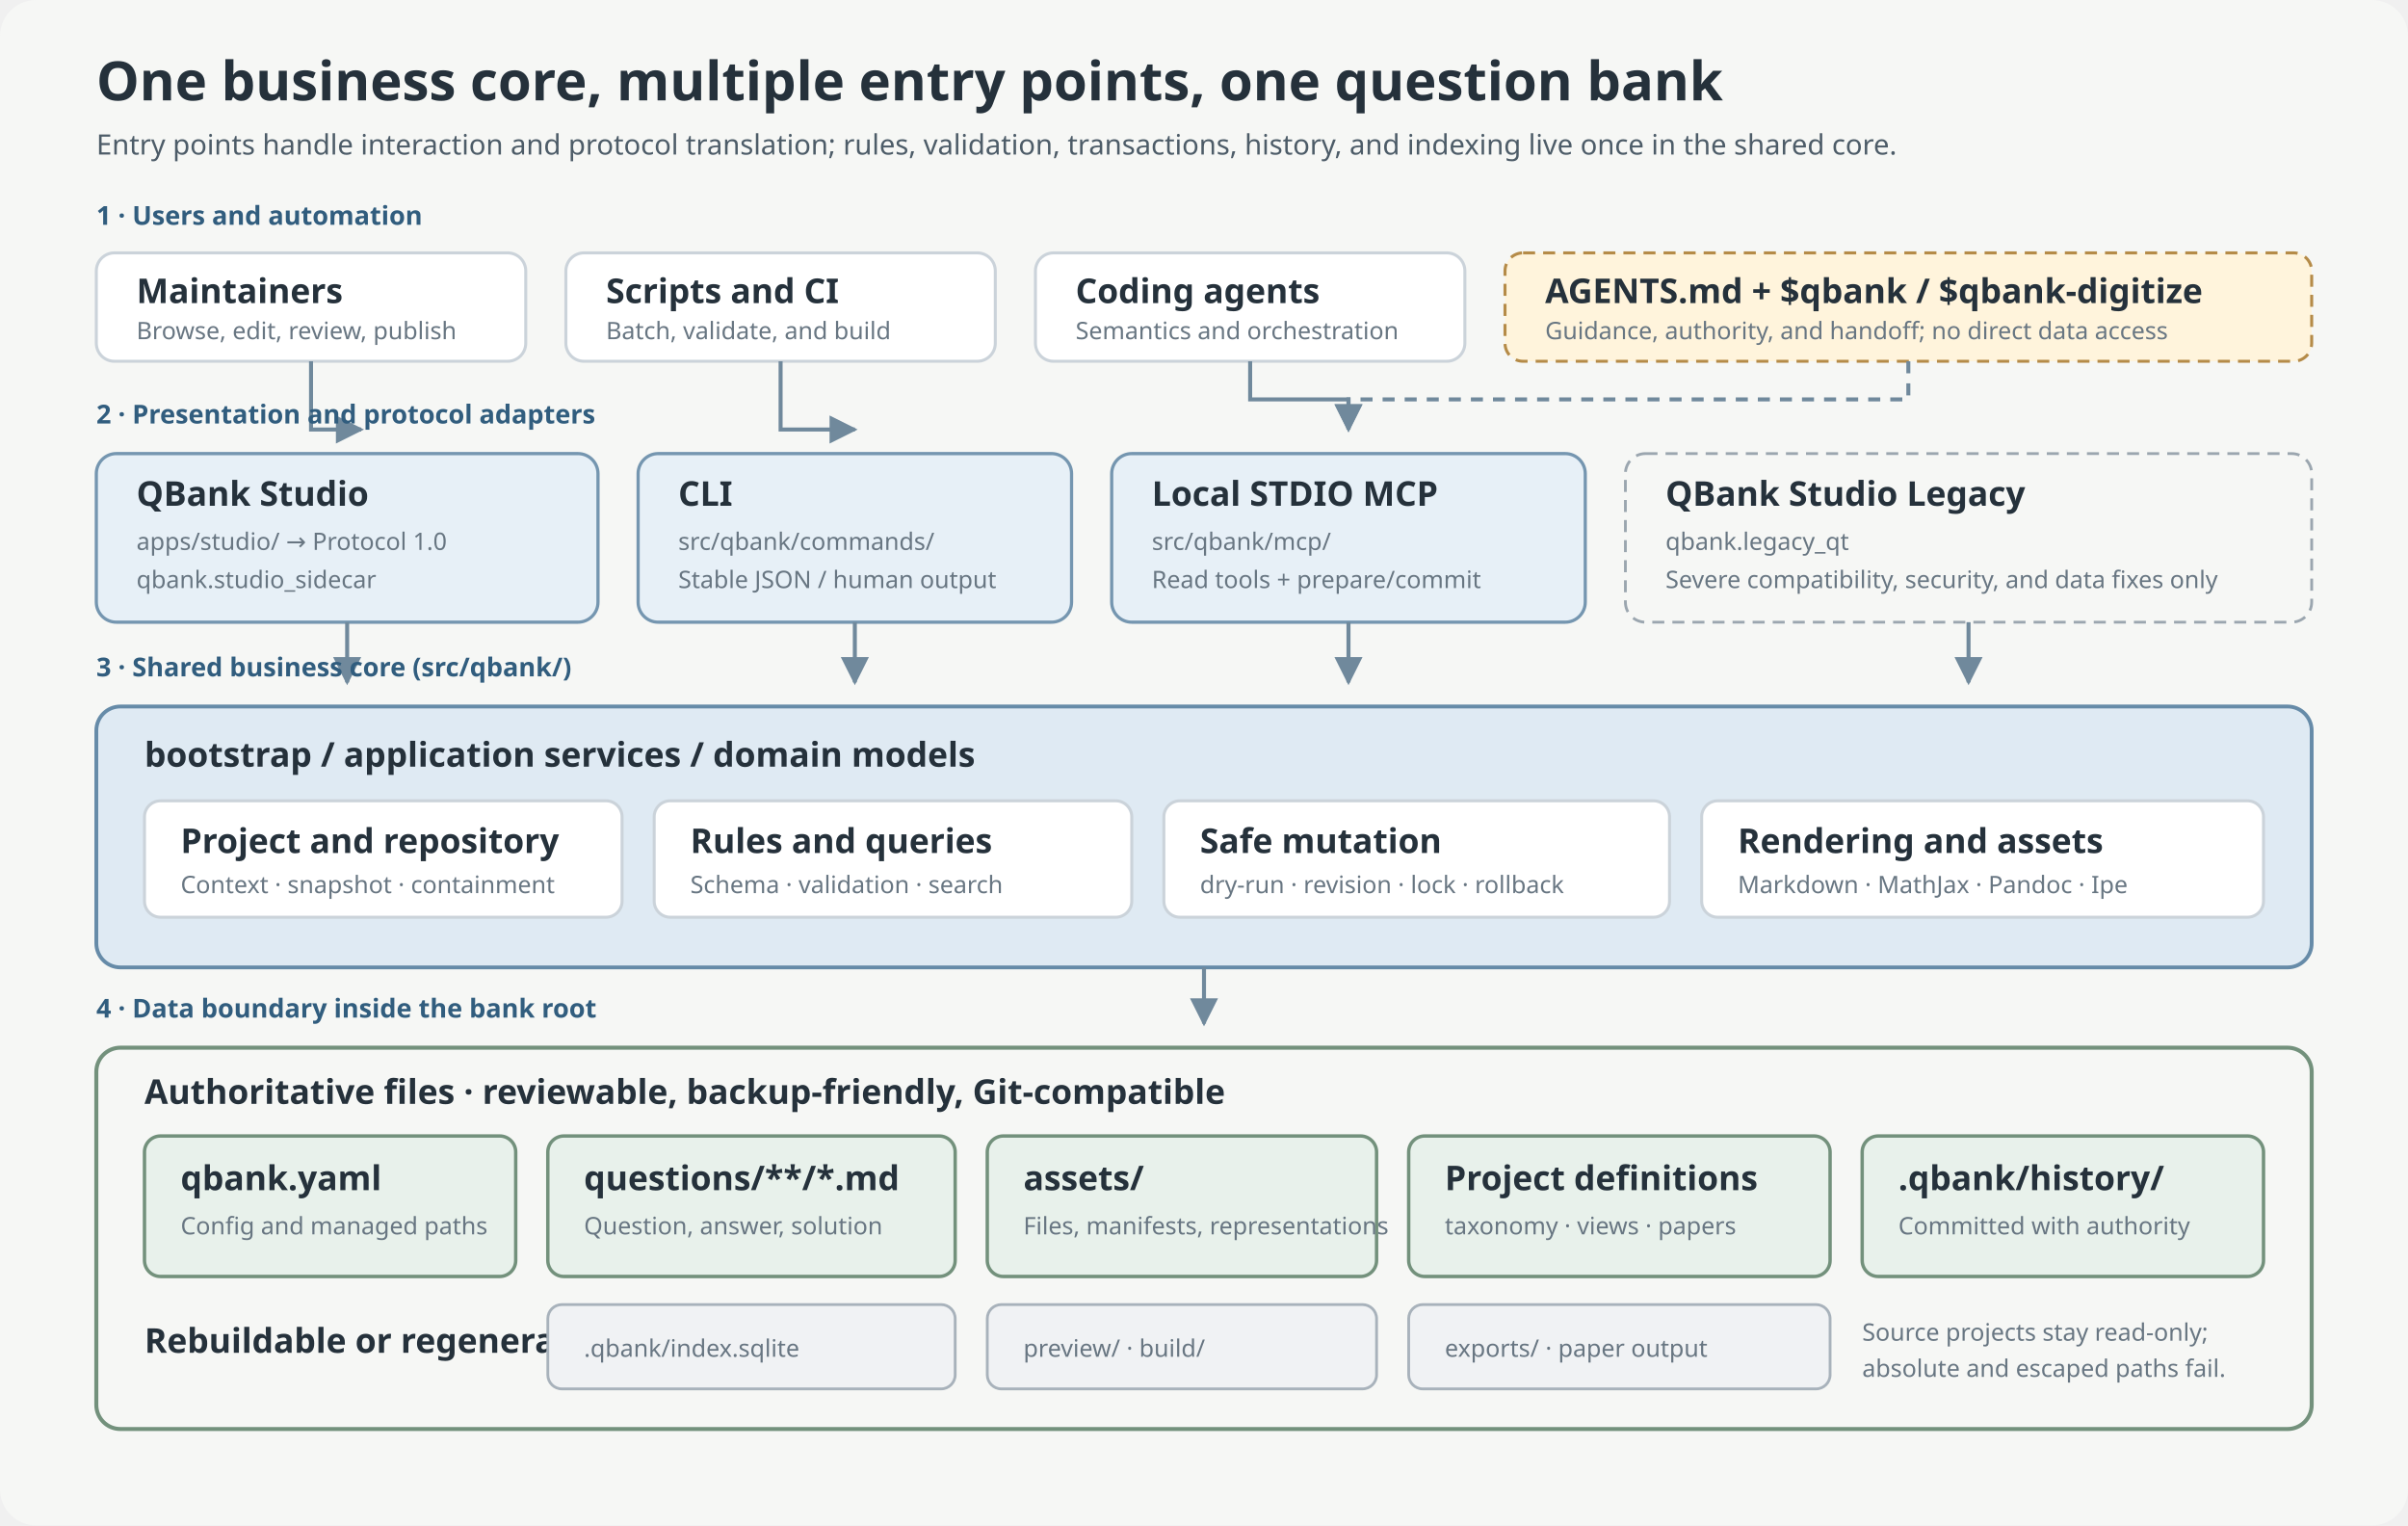
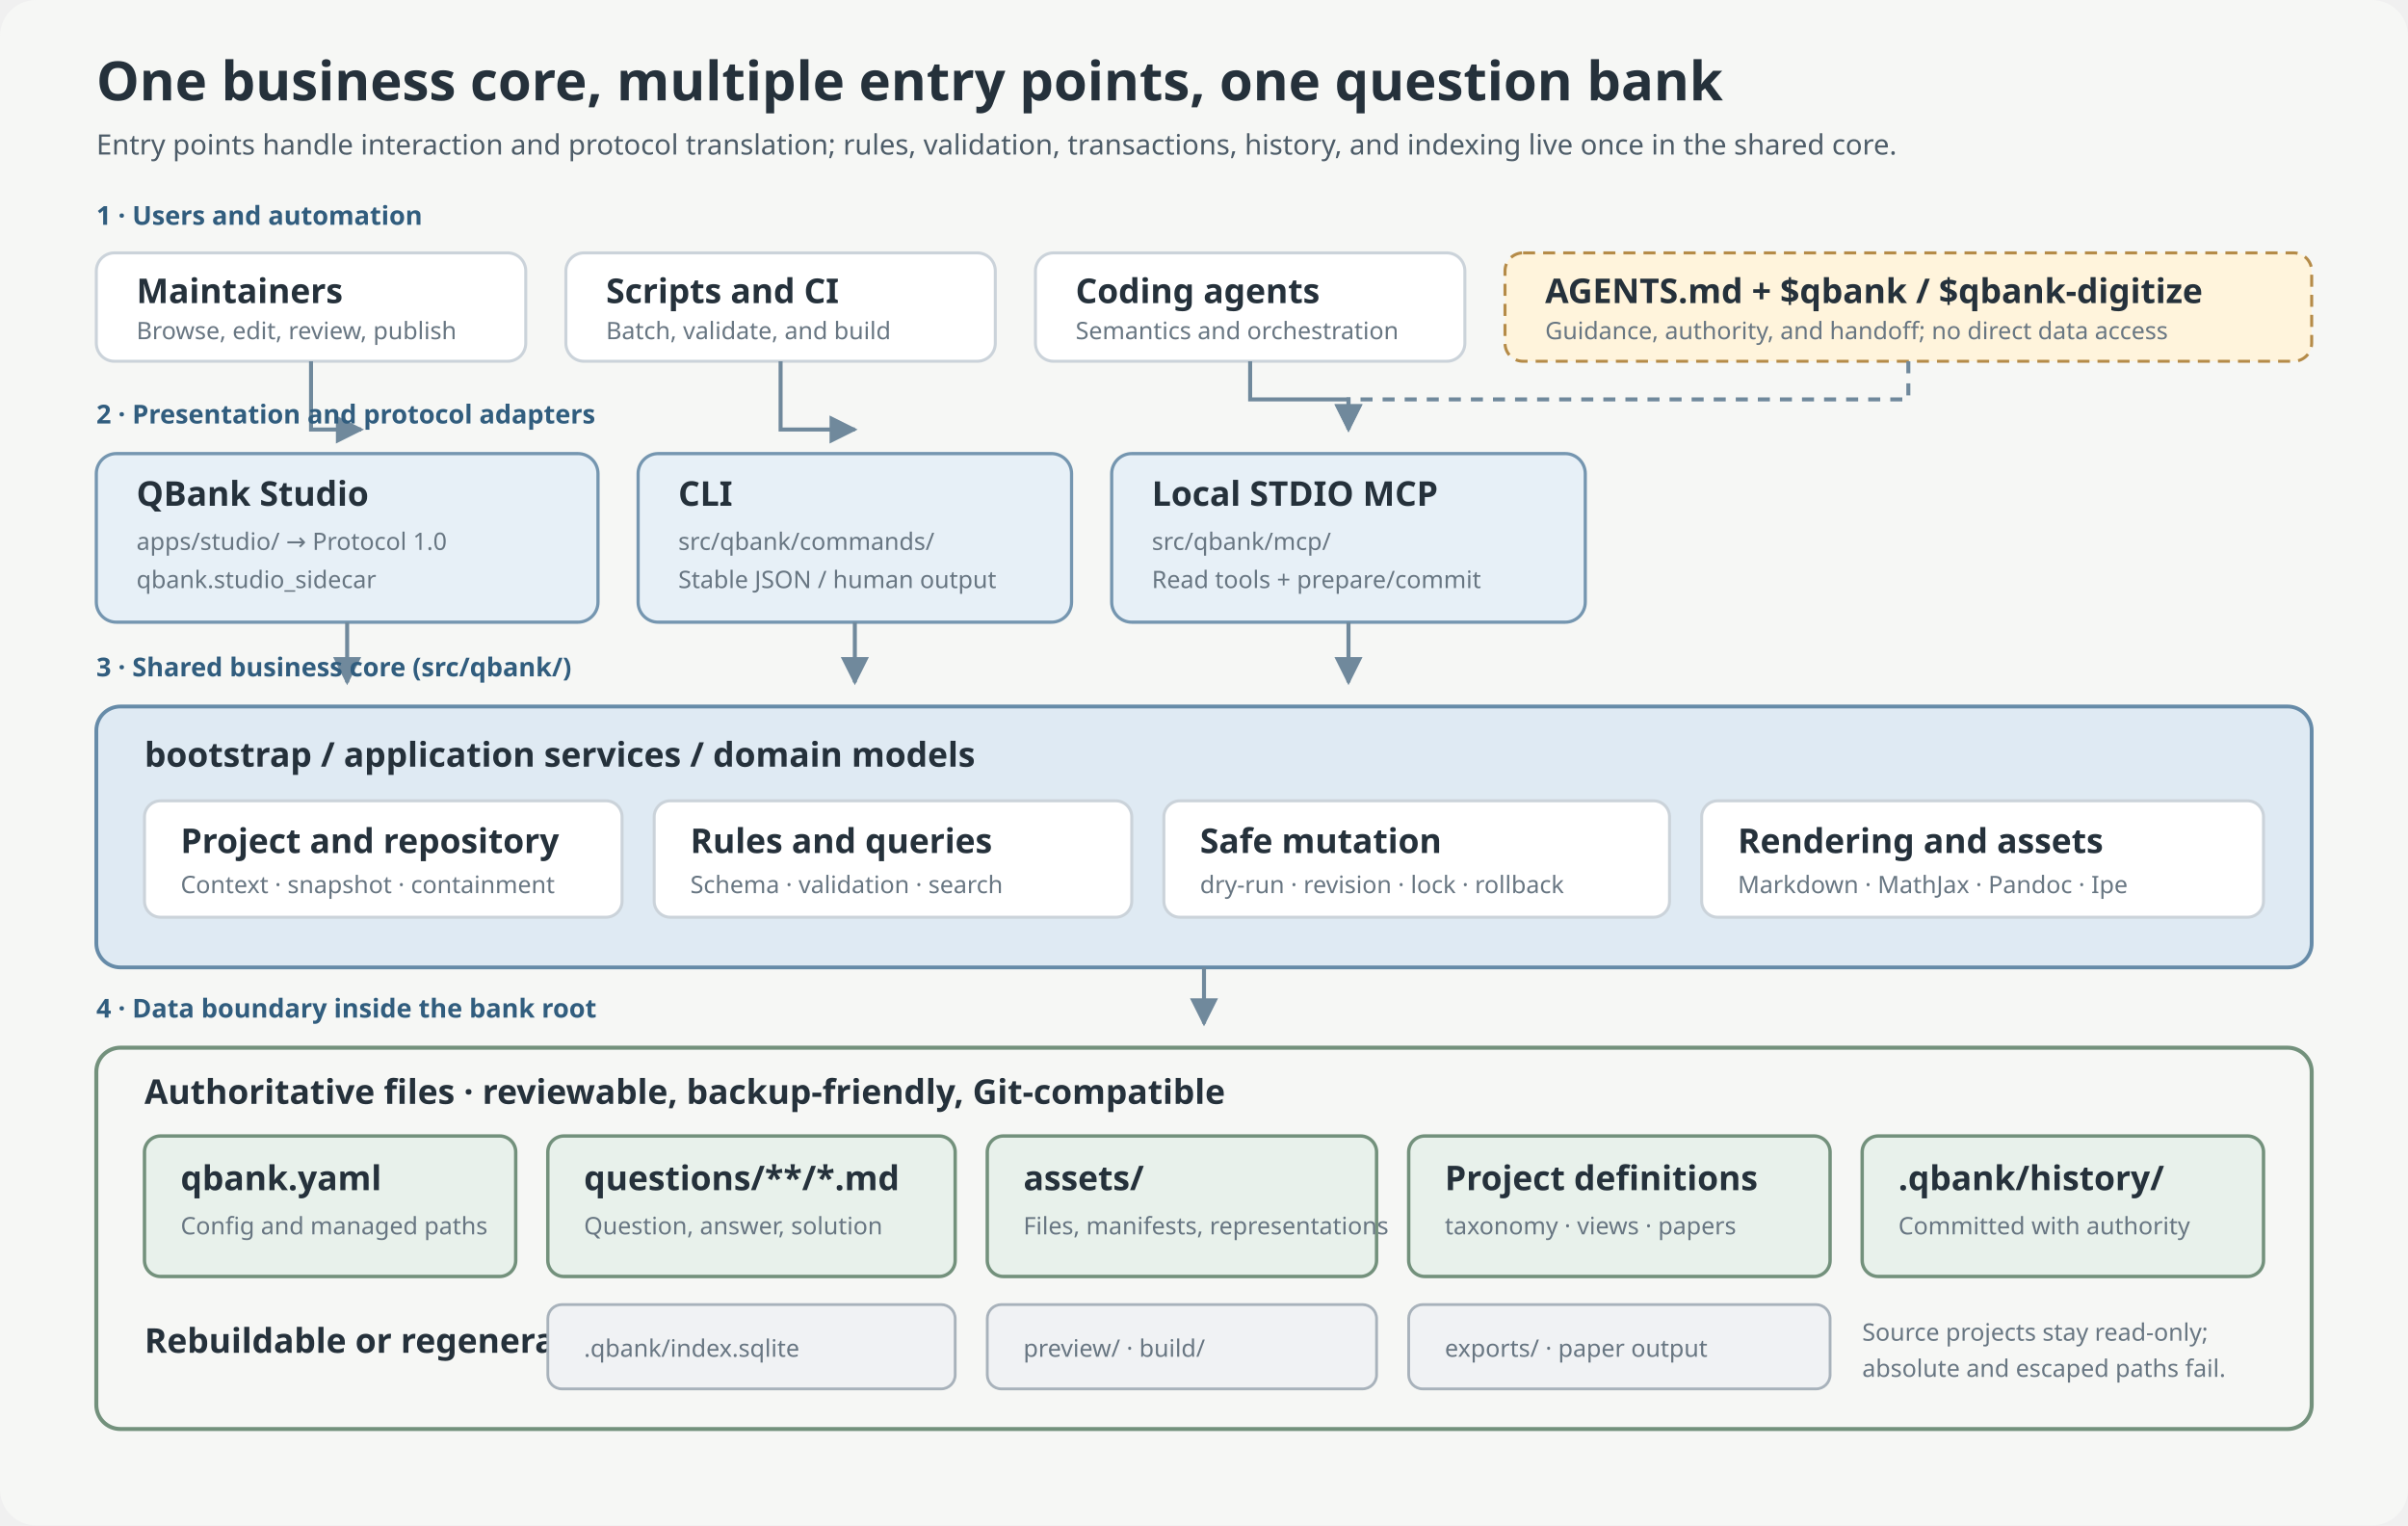
<svg xmlns="http://www.w3.org/2000/svg" viewBox="0 0 1200 760" role="img" aria-labelledby="title desc">
  <defs>
    <marker id="arrow" viewBox="0 0 10 10" refX="9" refY="5" markerWidth="7" markerHeight="7" orient="auto">
      <path d="M0 0 10 5 0 10Z" fill="context-stroke" />
    </marker>
    <style>
-       .bg{fill:#f6f7f5}.surface{fill:#fff;stroke:#cbd3da;stroke-width:1.5}.entry{fill:#e7f0f7;stroke:#7596b0;stroke-width:1.6}.core{fill:#dfeaf3;stroke:#668ba8;stroke-width:1.9}.authority{fill:#e8f1eb;stroke:#73917c;stroke-width:1.7}.derived{fill:#f0f2f4;stroke:#a8b2bb;stroke-width:1.4}.guide{fill:#fff4dc;stroke:#b58b48;stroke-width:1.5;stroke-dasharray:6 4}.legacy{fill:none;stroke:#9ba6af;stroke-width:1.4;stroke-dasharray:6 4}.boundary{fill:none;stroke:#73917c;stroke-width:2}.line{fill:none;stroke:#70899c;stroke-width:2;marker-end:url(#arrow)}.dash{stroke-dasharray:6 5}.title{fill:#25313b;font:700 27px 'Segoe UI',sans-serif}.heading{fill:#25313b;font:600 17px 'Segoe UI',sans-serif}.body{fill:#4d5c68;font:14px 'Segoe UI',sans-serif}.small{fill:#687682;font:12px 'Segoe UI',sans-serif}.label{fill:#315d7e;font:600 13px 'Segoe UI',sans-serif}
-       @media(prefers-color-scheme:dark){.bg{fill:#1e242a}.surface{fill:#282f36;stroke:#46515b}.entry{fill:#293d4c;stroke:#739bb8}.core{fill:#29475c;stroke:#80a8c4}.authority{fill:#293c32;stroke:#79a087}.derived{fill:#252c32;stroke:#4c5862}.guide{fill:#3d3526;stroke:#c09a58}.legacy{stroke:#697680}.boundary{stroke:#79a087}.line{stroke:#7f9bb1}.title,.heading{fill:#edf1f4}.body{fill:#c4cdd5}.small{fill:#a2aeb8}.label{fill:#9cc3df}}
+       .bg{fill:#f6f7f5}.surface{fill:#fff;stroke:#cbd3da;stroke-width:1.5}.entry{fill:#e7f0f7;stroke:#7596b0;stroke-width:1.6}.core{fill:#dfeaf3;stroke:#668ba8;stroke-width:1.9}.authority{fill:#e8f1eb;stroke:#73917c;stroke-width:1.7}.derived{fill:#f0f2f4;stroke:#a8b2bb;stroke-width:1.4}.guide{fill:#fff4dc;stroke:#b58b48;stroke-width:1.5;stroke-dasharray:6 4}.boundary{fill:none;stroke:#73917c;stroke-width:2}.line{fill:none;stroke:#70899c;stroke-width:2;marker-end:url(#arrow)}.dash{stroke-dasharray:6 5}.title{fill:#25313b;font:700 27px 'Segoe UI',sans-serif}.heading{fill:#25313b;font:600 17px 'Segoe UI',sans-serif}.body{fill:#4d5c68;font:14px 'Segoe UI',sans-serif}.small{fill:#687682;font:12px 'Segoe UI',sans-serif}.label{fill:#315d7e;font:600 13px 'Segoe UI',sans-serif}
+       @media(prefers-color-scheme:dark){.bg{fill:#1e242a}.surface{fill:#282f36;stroke:#46515b}.entry{fill:#293d4c;stroke:#739bb8}.core{fill:#29475c;stroke:#80a8c4}.authority{fill:#293c32;stroke:#79a087}.derived{fill:#252c32;stroke:#4c5862}.guide{fill:#3d3526;stroke:#c09a58}.boundary{stroke:#79a087}.line{stroke:#7f9bb1}.title,.heading{fill:#edf1f4}.body{fill:#c4cdd5}.small{fill:#a2aeb8}.label{fill:#9cc3df}}
    </style>
  </defs>
  <rect class="bg" width="1200" height="760" rx="18" />
  <text class="title" x="48" y="50">One business core, multiple entry points, one question bank</text>
  <text class="body" x="48" y="77">Entry points handle interaction and protocol translation; rules, validation, transactions, history, and indexing live once in the shared core.</text>
  <text class="label" x="48" y="112">1 · Users and automation</text>
  <rect class="surface" x="48" y="126" width="214" height="54" rx="9" />
  <text class="heading" x="68" y="151">Maintainers</text>
  <text class="small" x="68" y="169">Browse, edit, review, publish</text>
  <rect class="surface" x="282" y="126" width="214" height="54" rx="9" />
  <text class="heading" x="302" y="151">Scripts and CI</text>
  <text class="small" x="302" y="169">Batch, validate, and build</text>
  <rect class="surface" x="516" y="126" width="214" height="54" rx="9" />
  <text class="heading" x="536" y="151">Coding agents</text>
  <text class="small" x="536" y="169">Semantics and orchestration</text>
  <rect class="guide" x="750" y="126" width="402" height="54" rx="9" />
  <text class="heading" x="770" y="151">AGENTS.md + $qbank / $qbank-digitize</text>
  <text class="small" x="770" y="169">Guidance, authority, and handoff; no direct data access</text>
  <path class="line" d="M155 180V214H180" />
  <path class="line" d="M389 180V214H426" />
  <path class="line" d="M623 180V199H672V214" />
  <path class="line dash" d="M951 180V199H672V214" />
  <text class="label" x="48" y="211">2 · Presentation and protocol adapters</text>
  <rect class="entry" x="48" y="226" width="250" height="84" rx="10" />
  <text class="heading" x="68" y="252">QBank Studio</text>
  <text class="small" x="68" y="274">apps/studio/ → Protocol 1.0</text>
  <text class="small" x="68" y="293">qbank.studio_sidecar</text>
  <rect class="entry" x="318" y="226" width="216" height="84" rx="10" />
  <text class="heading" x="338" y="252">CLI</text>
  <text class="small" x="338" y="274">src/qbank/commands/</text>
  <text class="small" x="338" y="293">Stable JSON / human output</text>
  <rect class="entry" x="554" y="226" width="236" height="84" rx="10" />
  <text class="heading" x="574" y="252">Local STDIO MCP</text>
  <text class="small" x="574" y="274">src/qbank/mcp/</text>
  <text class="small" x="574" y="293">Read tools + prepare/commit</text>
-   <rect class="legacy" x="810" y="226" width="342" height="84" rx="10" />
-   <text class="heading" x="830" y="252">QBank Studio Legacy</text>
-   <text class="small" x="830" y="274">qbank.legacy_qt</text>
-   <text class="small" x="830" y="293">Severe compatibility, security, and data fixes only</text>
  <path class="line" d="M173 310V340" />
  <path class="line" d="M426 310V340" />
  <path class="line" d="M672 310V340" />
-   <path class="line" d="M981 310V340" />
  <text class="label" x="48" y="337">3 · Shared business core (src/qbank/)</text>
  <rect class="core" x="48" y="352" width="1104" height="130" rx="12" />
  <text class="heading" x="72" y="382">bootstrap / application services / domain models</text>
  <rect class="surface" x="72" y="399" width="238" height="58" rx="8" />
  <text class="heading" x="90" y="425">Project and repository</text>
  <text class="small" x="90" y="445">Context · snapshot · containment</text>
  <rect class="surface" x="326" y="399" width="238" height="58" rx="8" />
  <text class="heading" x="344" y="425">Rules and queries</text>
  <text class="small" x="344" y="445">Schema · validation · search</text>
  <rect class="surface" x="580" y="399" width="252" height="58" rx="8" />
  <text class="heading" x="598" y="425">Safe mutation</text>
  <text class="small" x="598" y="445">dry-run · revision · lock · rollback</text>
  <rect class="surface" x="848" y="399" width="280" height="58" rx="8" />
  <text class="heading" x="866" y="425">Rendering and assets</text>
  <text class="small" x="866" y="445">Markdown · MathJax · Pandoc · Ipe</text>
  <path class="line" d="M600 482V510" />
  <text class="label" x="48" y="507">4 · Data boundary inside the bank root</text>
  <rect class="boundary" x="48" y="522" width="1104" height="190" rx="12" />
  <text class="heading" x="72" y="550">Authoritative files · reviewable, backup-friendly, Git-compatible</text>
  <rect class="authority" x="72" y="566" width="185" height="70" rx="8" />
  <text class="heading" x="90" y="593">qbank.yaml</text>
  <text class="small" x="90" y="615">Config and managed paths</text>
  <rect class="authority" x="273" y="566" width="203" height="70" rx="8" />
  <text class="heading" x="291" y="593">questions/**/*.md</text>
  <text class="small" x="291" y="615">Question, answer, solution</text>
  <rect class="authority" x="492" y="566" width="194" height="70" rx="8" />
  <text class="heading" x="510" y="593">assets/</text>
  <text class="small" x="510" y="615">Files, manifests, representations</text>
  <rect class="authority" x="702" y="566" width="210" height="70" rx="8" />
  <text class="heading" x="720" y="593">Project definitions</text>
  <text class="small" x="720" y="615">taxonomy · views · papers</text>
  <rect class="authority" x="928" y="566" width="200" height="70" rx="8" />
  <text class="heading" x="946" y="593">.qbank/history/</text>
  <text class="small" x="946" y="615">Committed with authority</text>
  <text class="heading" x="72" y="674">Rebuildable or regenerable</text>
  <rect class="derived" x="273" y="650" width="203" height="42" rx="7" />
  <text class="small" x="291" y="676">.qbank/index.sqlite</text>
  <rect class="derived" x="492" y="650" width="194" height="42" rx="7" />
  <text class="small" x="510" y="676">preview/ · build/</text>
  <rect class="derived" x="702" y="650" width="210" height="42" rx="7" />
  <text class="small" x="720" y="676">exports/ · paper output</text>
  <text class="small" x="928" y="668">Source projects stay read-only;</text>
  <text class="small" x="928" y="686">absolute and escaped paths fail.</text>
</svg>
